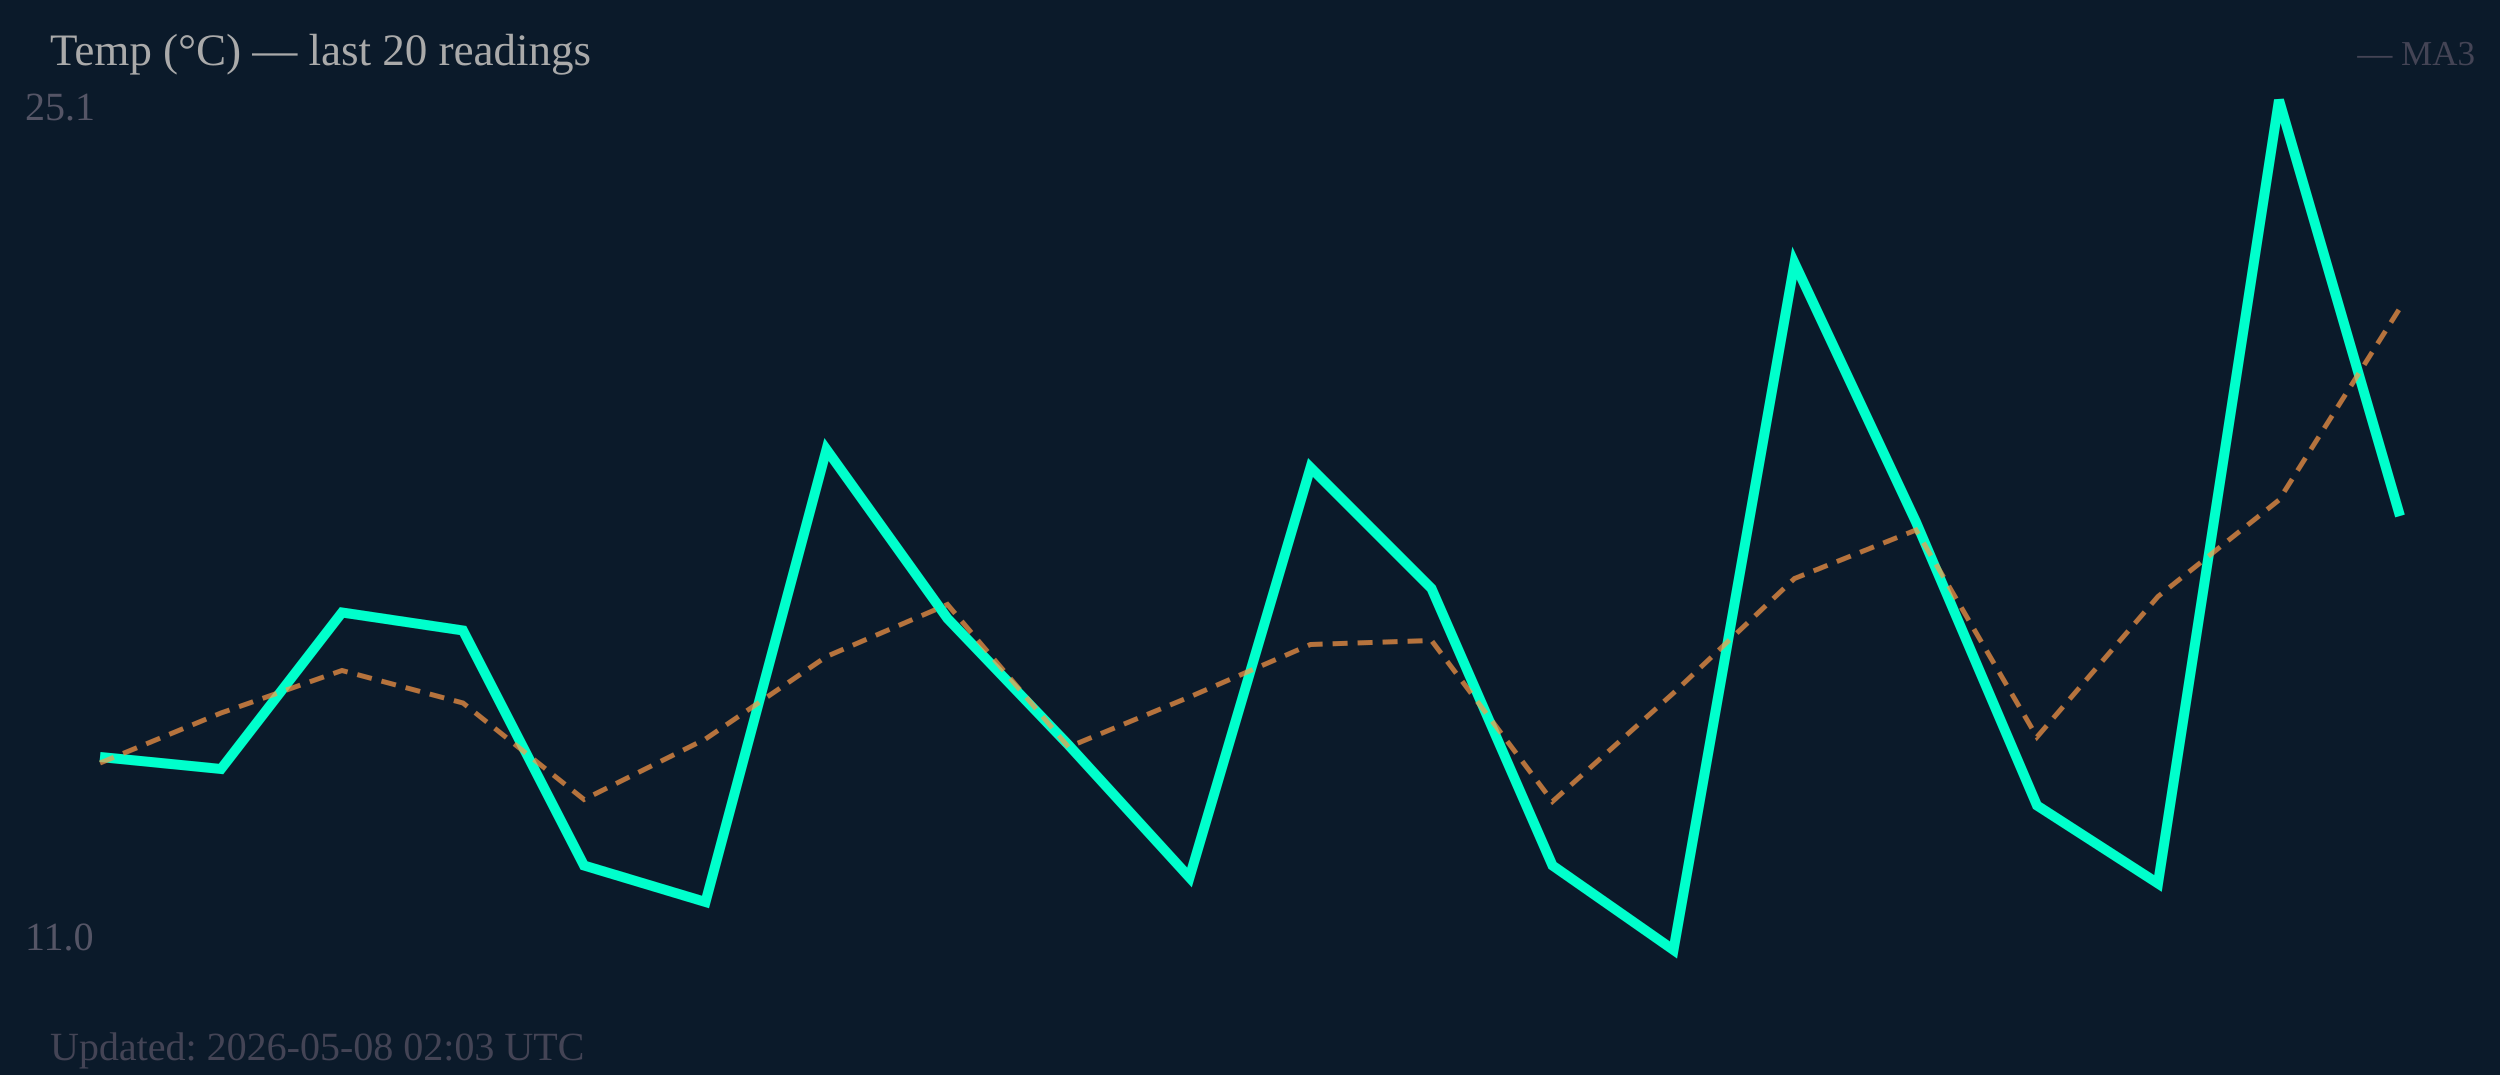
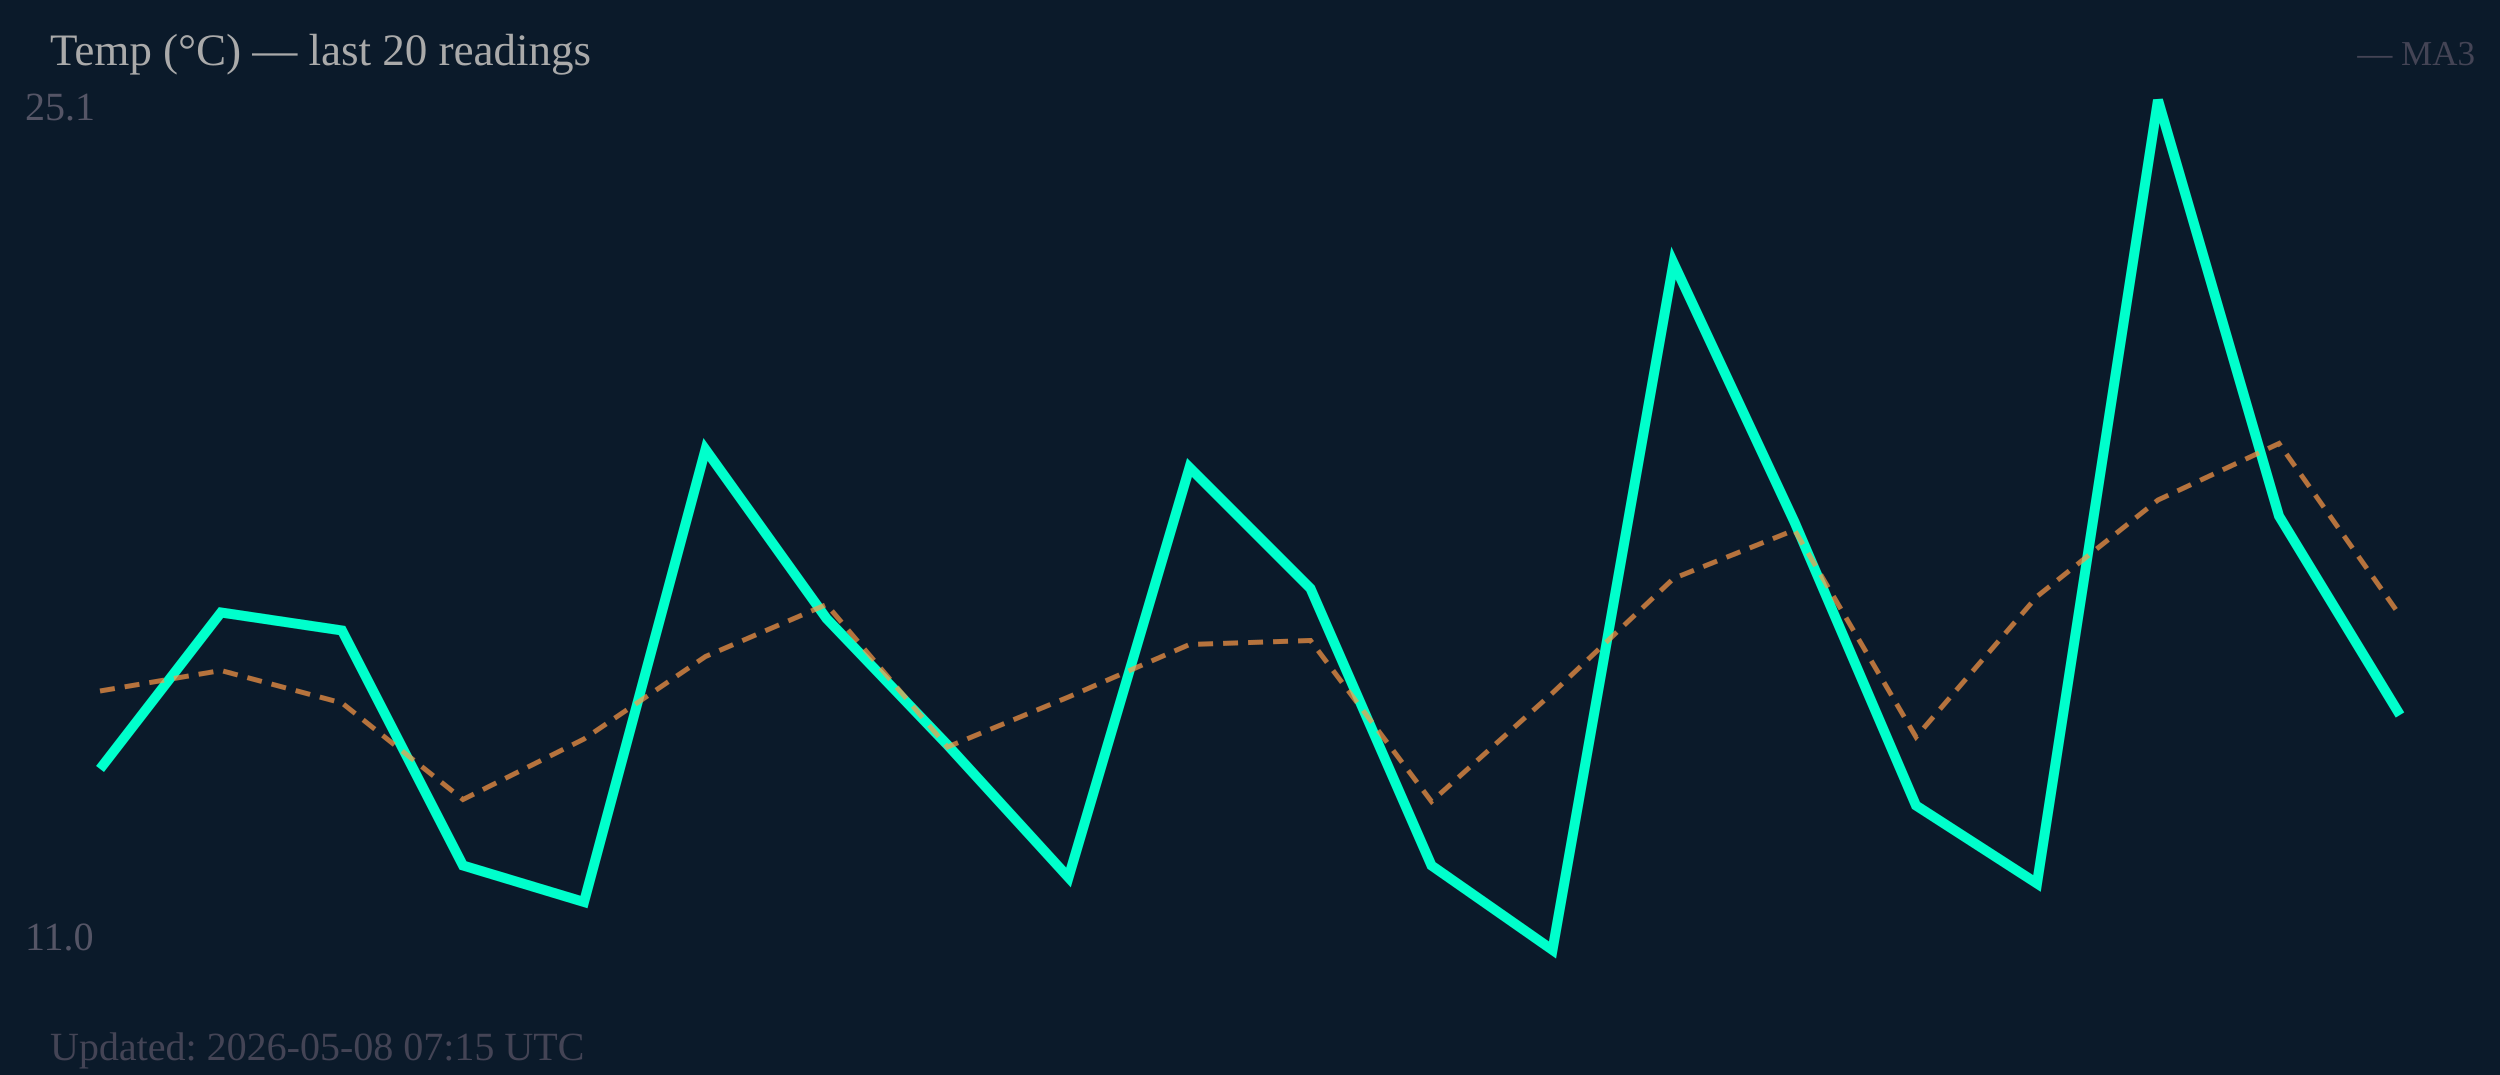
<svg xmlns="http://www.w3.org/2000/svg" width="500" height="215" viewBox="0 0 500 215">
  <rect width="500" height="215" fill="#0b1a2a" />
  <text x="5" y="24" font-size="8" fill="#556">25.1</text>
  <text x="5" y="190" font-size="8" fill="#556">11.0</text>
-   <polyline fill="none" stroke="#00ffcc" stroke-width="2" points="20.0,151.4 44.2,153.8 68.4,122.5 92.6,126.1 116.8,173.1 141.1,180.4 165.3,89.9 189.5,123.7 213.7,149.0 237.9,175.5 262.1,93.5 286.3,117.7 310.5,173.1 334.7,190.0 358.9,52.6 383.2,104.4 407.4,161.1 431.6,176.7 455.8,20.0 480.0,103.2" />
-   <polyline fill="none" stroke="#ff9944" stroke-width="1" stroke-dasharray="3,2" opacity="0.7" points="20.0,152.6 44.2,142.6 68.4,134.1 92.6,140.6 116.8,159.9 141.1,147.8 165.3,131.3 189.5,120.9 213.7,149.4 237.9,139.4 262.1,128.9 286.3,128.1 310.5,160.3 334.7,138.6 358.9,115.7 383.2,106.0 407.4,147.4 431.6,119.3 455.8,100.0 480.0,61.6" />
+   <polyline fill="none" stroke="#00ffcc" stroke-width="2" points="20.0,153.8 44.2,122.5 68.4,126.1 92.6,173.1 116.8,180.4 141.1,89.9 165.3,123.7 189.5,149.0 213.7,175.5 237.9,93.5 262.1,117.7 286.3,173.1 310.5,190.0 334.7,52.6 358.9,104.4 383.2,161.1 407.4,176.7 431.6,20.0 455.8,103.2 480.0,143.0" />
+   <polyline fill="none" stroke="#ff9944" stroke-width="1" stroke-dasharray="3,2" opacity="0.7" points="20.0,138.2 44.2,134.1 68.4,140.6 92.6,159.9 116.8,147.8 141.1,131.3 165.3,120.9 189.5,149.4 213.7,139.4 237.9,128.9 262.1,128.1 286.3,160.3 310.5,138.6 334.7,115.7 358.9,106.0 383.2,147.4 407.4,119.3 431.6,100.0 455.8,88.7 480.0,123.1" />
  <text x="10" y="13" font-size="9" fill="#aaa">Temp (°C) — last 20 readings</text>
  <text x="495" y="13" font-size="7" fill="#445" text-anchor="end">— MA3</text>
-   <text x="10" y="212" font-size="8" fill="#445">Updated: 2026-05-08 02:03 UTC</text>
+   <text x="10" y="212" font-size="8" fill="#445">Updated: 2026-05-08 07:15 UTC</text>
</svg>
